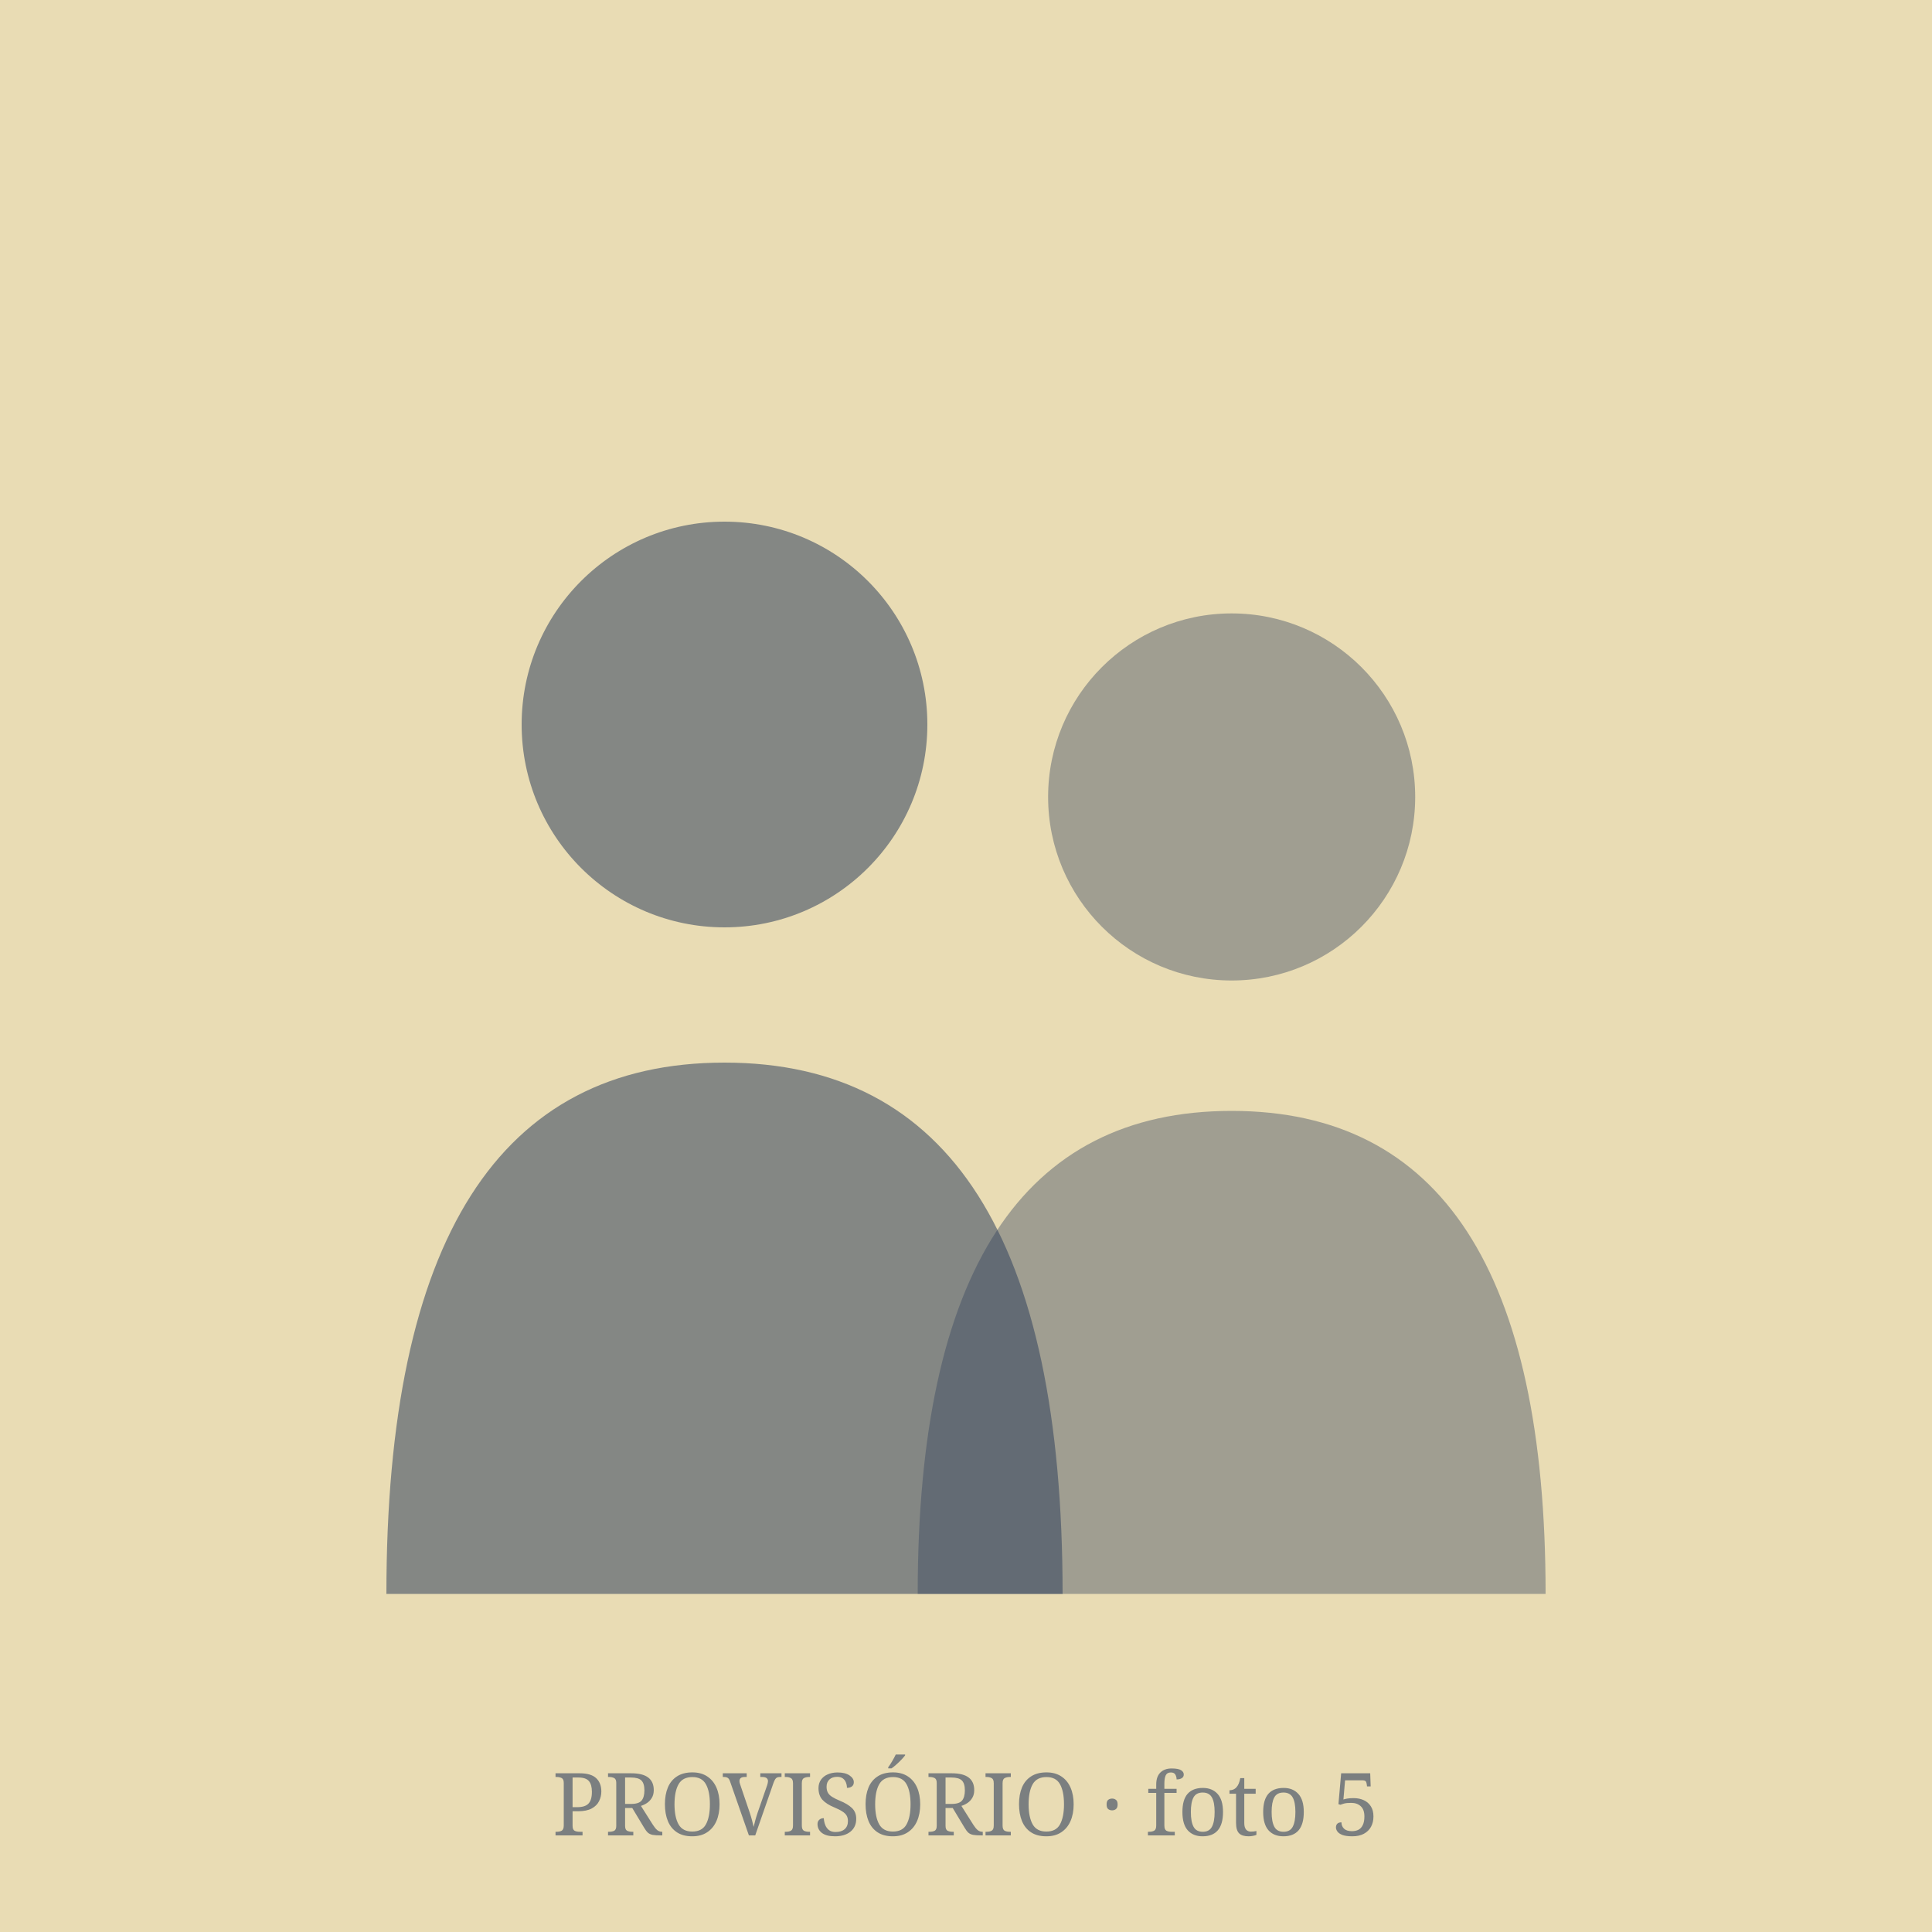
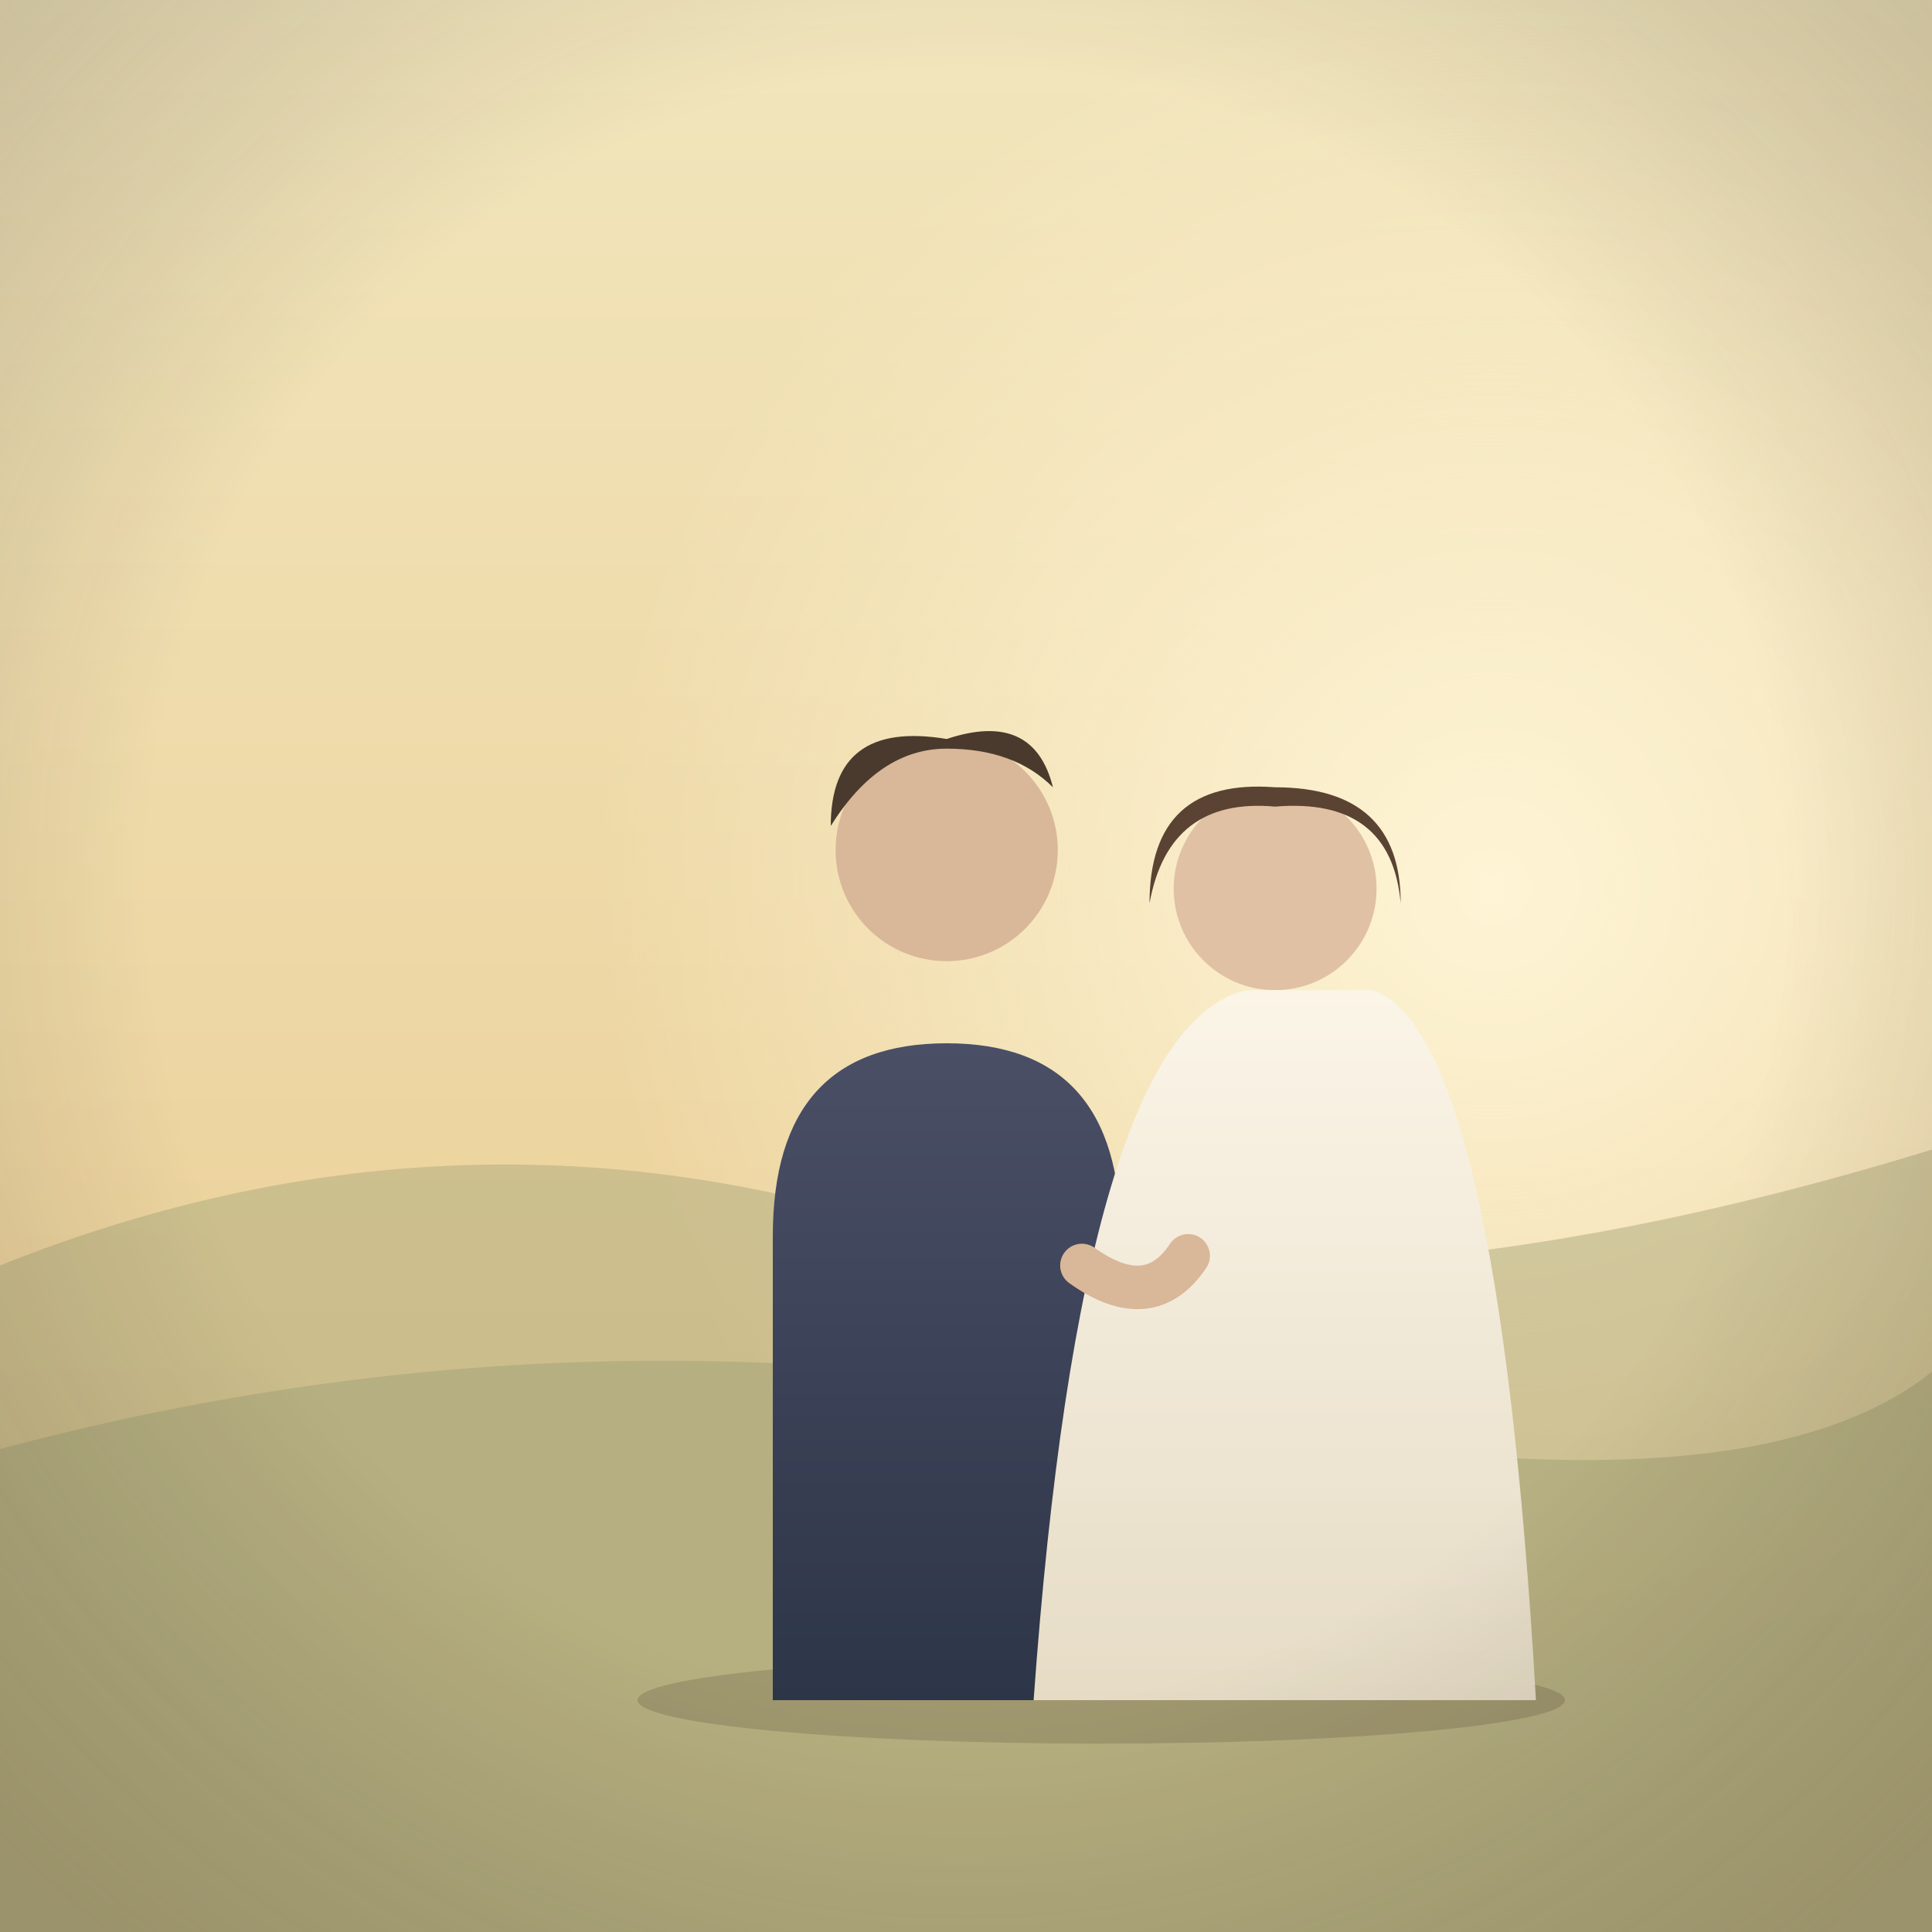
<svg xmlns="http://www.w3.org/2000/svg" data-provisorio="true" width="400" height="400" viewBox="0 0 400 400">
-   <rect width="400" height="400" fill="#e9dcb4" />
-   <circle cx="150" cy="150" r="42" fill="#32425d" fill-opacity="0.55" />
-   <path d="M80 330 q0 -110 70 -110 q70 0 70 110z" fill="#32425d" fill-opacity="0.55" />
-   <circle cx="255" cy="165" r="38" fill="#32425d" fill-opacity="0.4" />
-   <path d="M190 330 q0 -100 65 -100 q65 0 65 100z" fill="#32425d" fill-opacity="0.4" />
-   <text x="200" y="380" text-anchor="middle" font-family="Georgia, serif" font-size="18" fill="#32425d" fill-opacity="0.6">PROVISÓRIO · foto 5</text>
+   <defs>
+     <linearGradient id="ceu" x1="0" y1="0" x2="0" y2="1">
+       <stop offset="0" stop-color="#f2e6bd" />
+       <stop offset="1" stop-color="#e9c98d" />
+     </linearGradient>
+     <radialGradient id="sol" cx="77%" cy="46%" r="46%">
+       <stop offset="0" stop-color="#fff6d8" stop-opacity="0.95" />
+       <stop offset="1" stop-color="#fff6d8" stop-opacity="0" />
+     </radialGradient>
+     <linearGradient id="terno" x1="0" y1="0" x2="0" y2="1">
+       <stop offset="0" stop-color="#4a4f66" />
+       <stop offset="1" stop-color="#2d3548" />
+     </linearGradient>
+     <linearGradient id="vestido" x1="0" y1="0" x2="0" y2="1">
+       <stop offset="0" stop-color="#fbf5e8" />
+       <stop offset="1" stop-color="#e6dcc6" />
+     </linearGradient>
+     <radialGradient id="vinheta" cx="50%" cy="46%" r="70%">
+       <stop offset="0.6" stop-color="#000" stop-opacity="0" />
+       <stop offset="1" stop-color="#3a2d1f" stop-opacity="0.22" />
+     </radialGradient>
+   </defs>
+   <rect width="400" height="400" fill="url(#ceu)" />
+   <rect width="400" height="400" fill="url(#sol)" />
+   <path d="M0 262 Q90 226 180 252 T400 238 V400 H0Z" fill="#b3ad7f" fill-opacity="0.55" />
+   <path d="M0 300 Q120 268 240 292 T400 284 V400 H0Z" fill="#b3ad7f" fill-opacity="0.85" />
+   <ellipse cx="228" cy="352" rx="96" ry="9" fill="#3a2d1f" fill-opacity="0.18" />
+   <g transform="translate(28 0)">
+     <circle cx="168" cy="176" r="23" fill="#d9b799" />
+     <path d="M168 153 q-24 -4 -24 18 q10 -16 24 -16 q14 0 22 8 q-4 -16 -22 -10z" fill="#4a3a2d" />
+     <path d="M132 352 v-96 q0 -40 36 -40 q36 0 36 40 v96z" fill="url(#terno)" />
+     <circle cx="236" cy="184" r="21" fill="#e0c1a4" />
+     <path d="M236 163 q-26 -2 -26 24 q4 -22 26 -20 q24 -2 26 20 q0 -24 -26 -24z" fill="#5a4332" />
+     <path d="M230 205 q-34 8 -44 147 h104 q-8 -139 -34 -147z" fill="url(#vestido)" />
+     <path d="M196 262 q14 10 22 -2" fill="none" stroke="#d9b799" stroke-width="9" stroke-linecap="round" />
+   </g>
+   <rect width="400" height="400" fill="url(#vinheta)" />
</svg>
